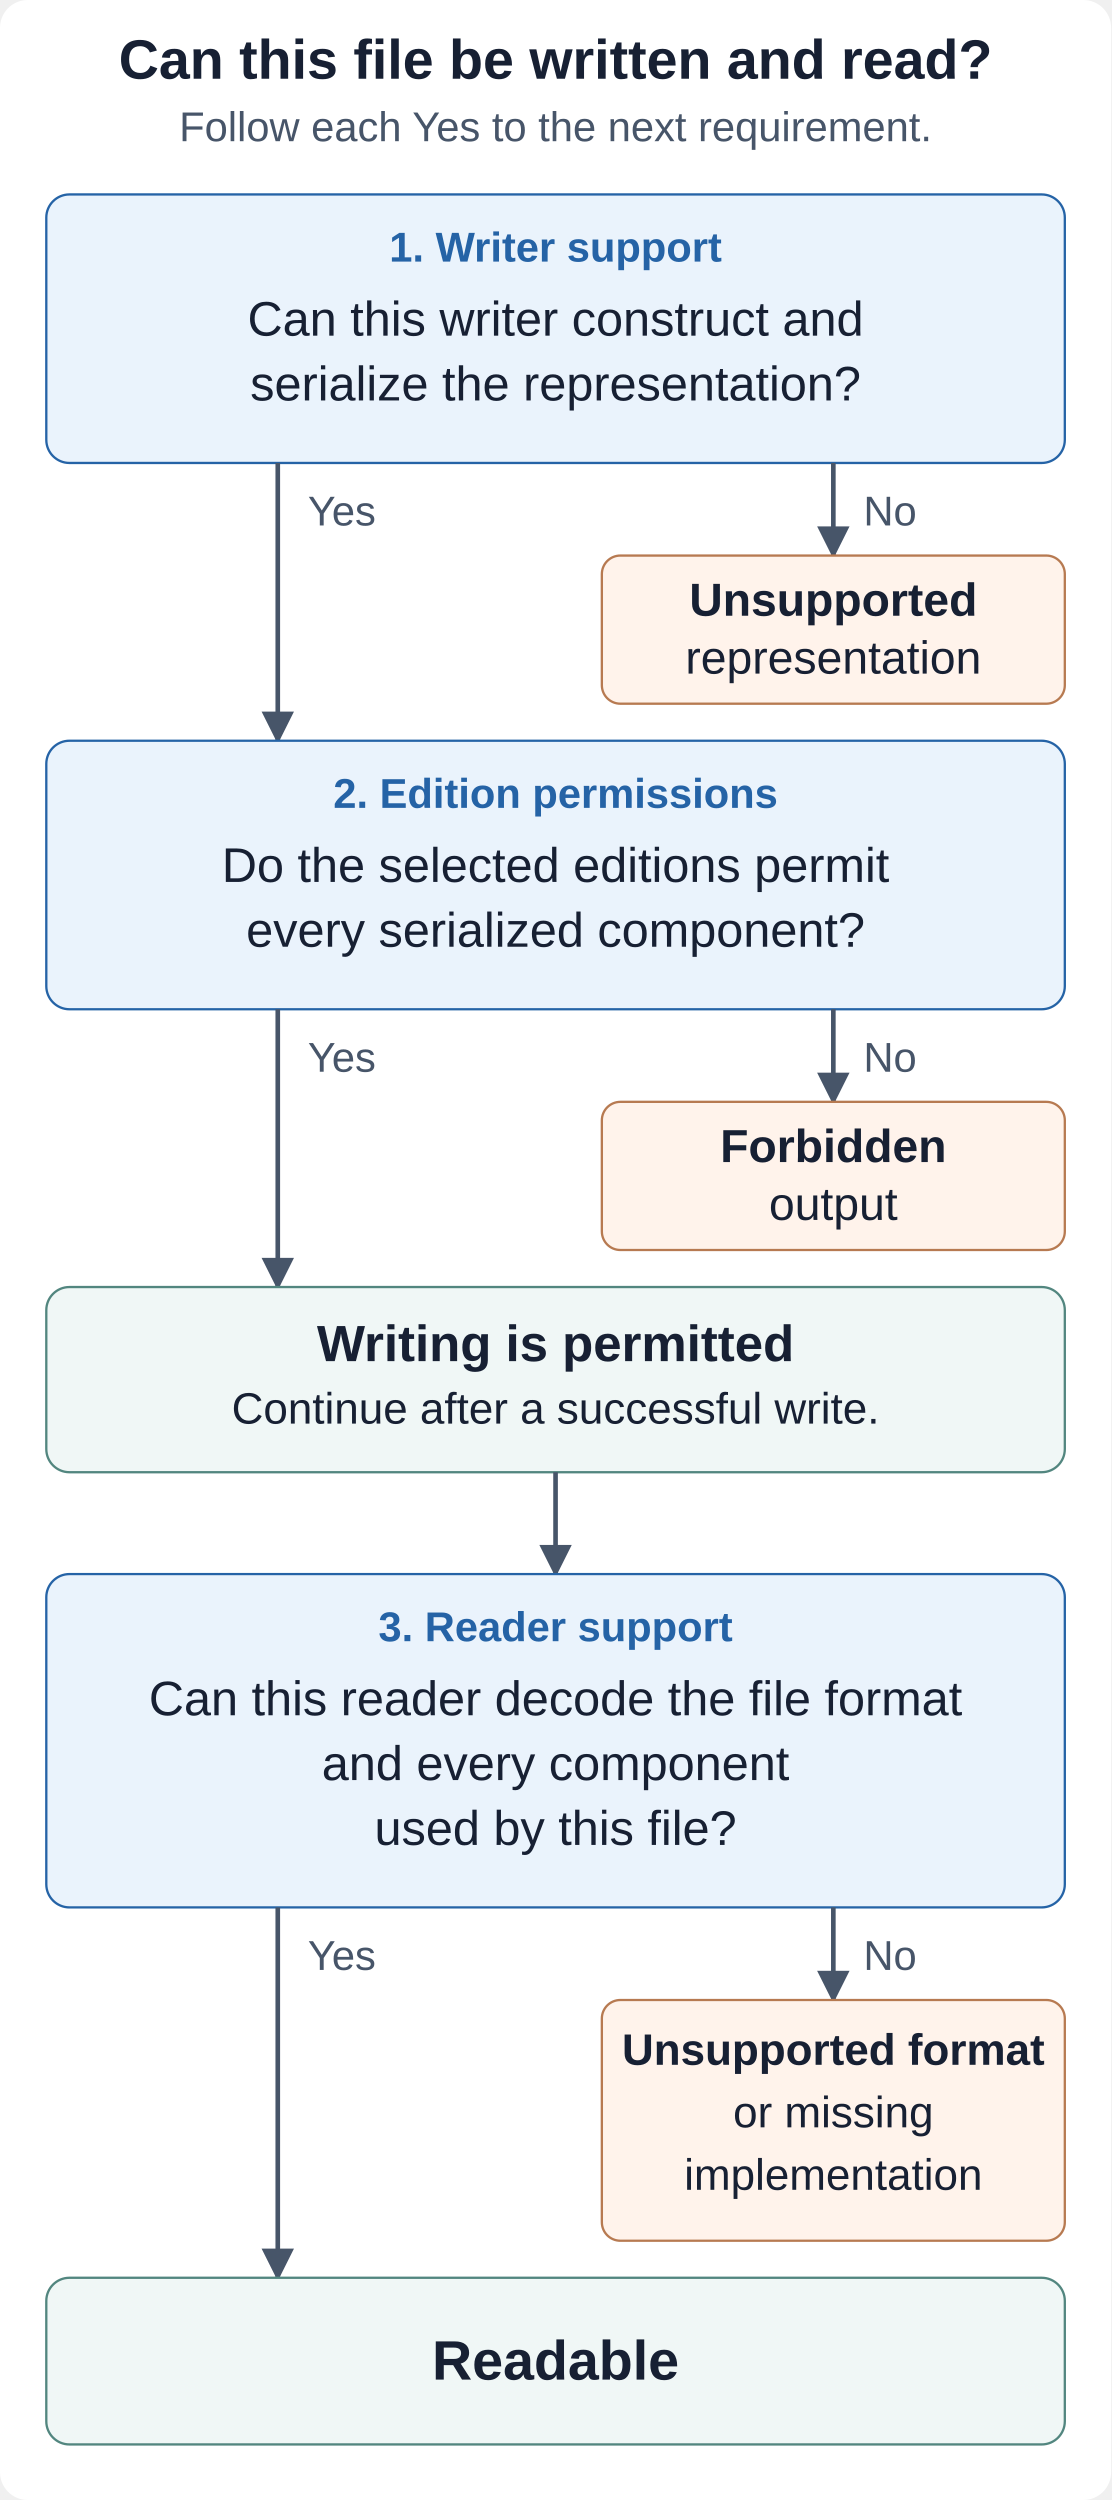
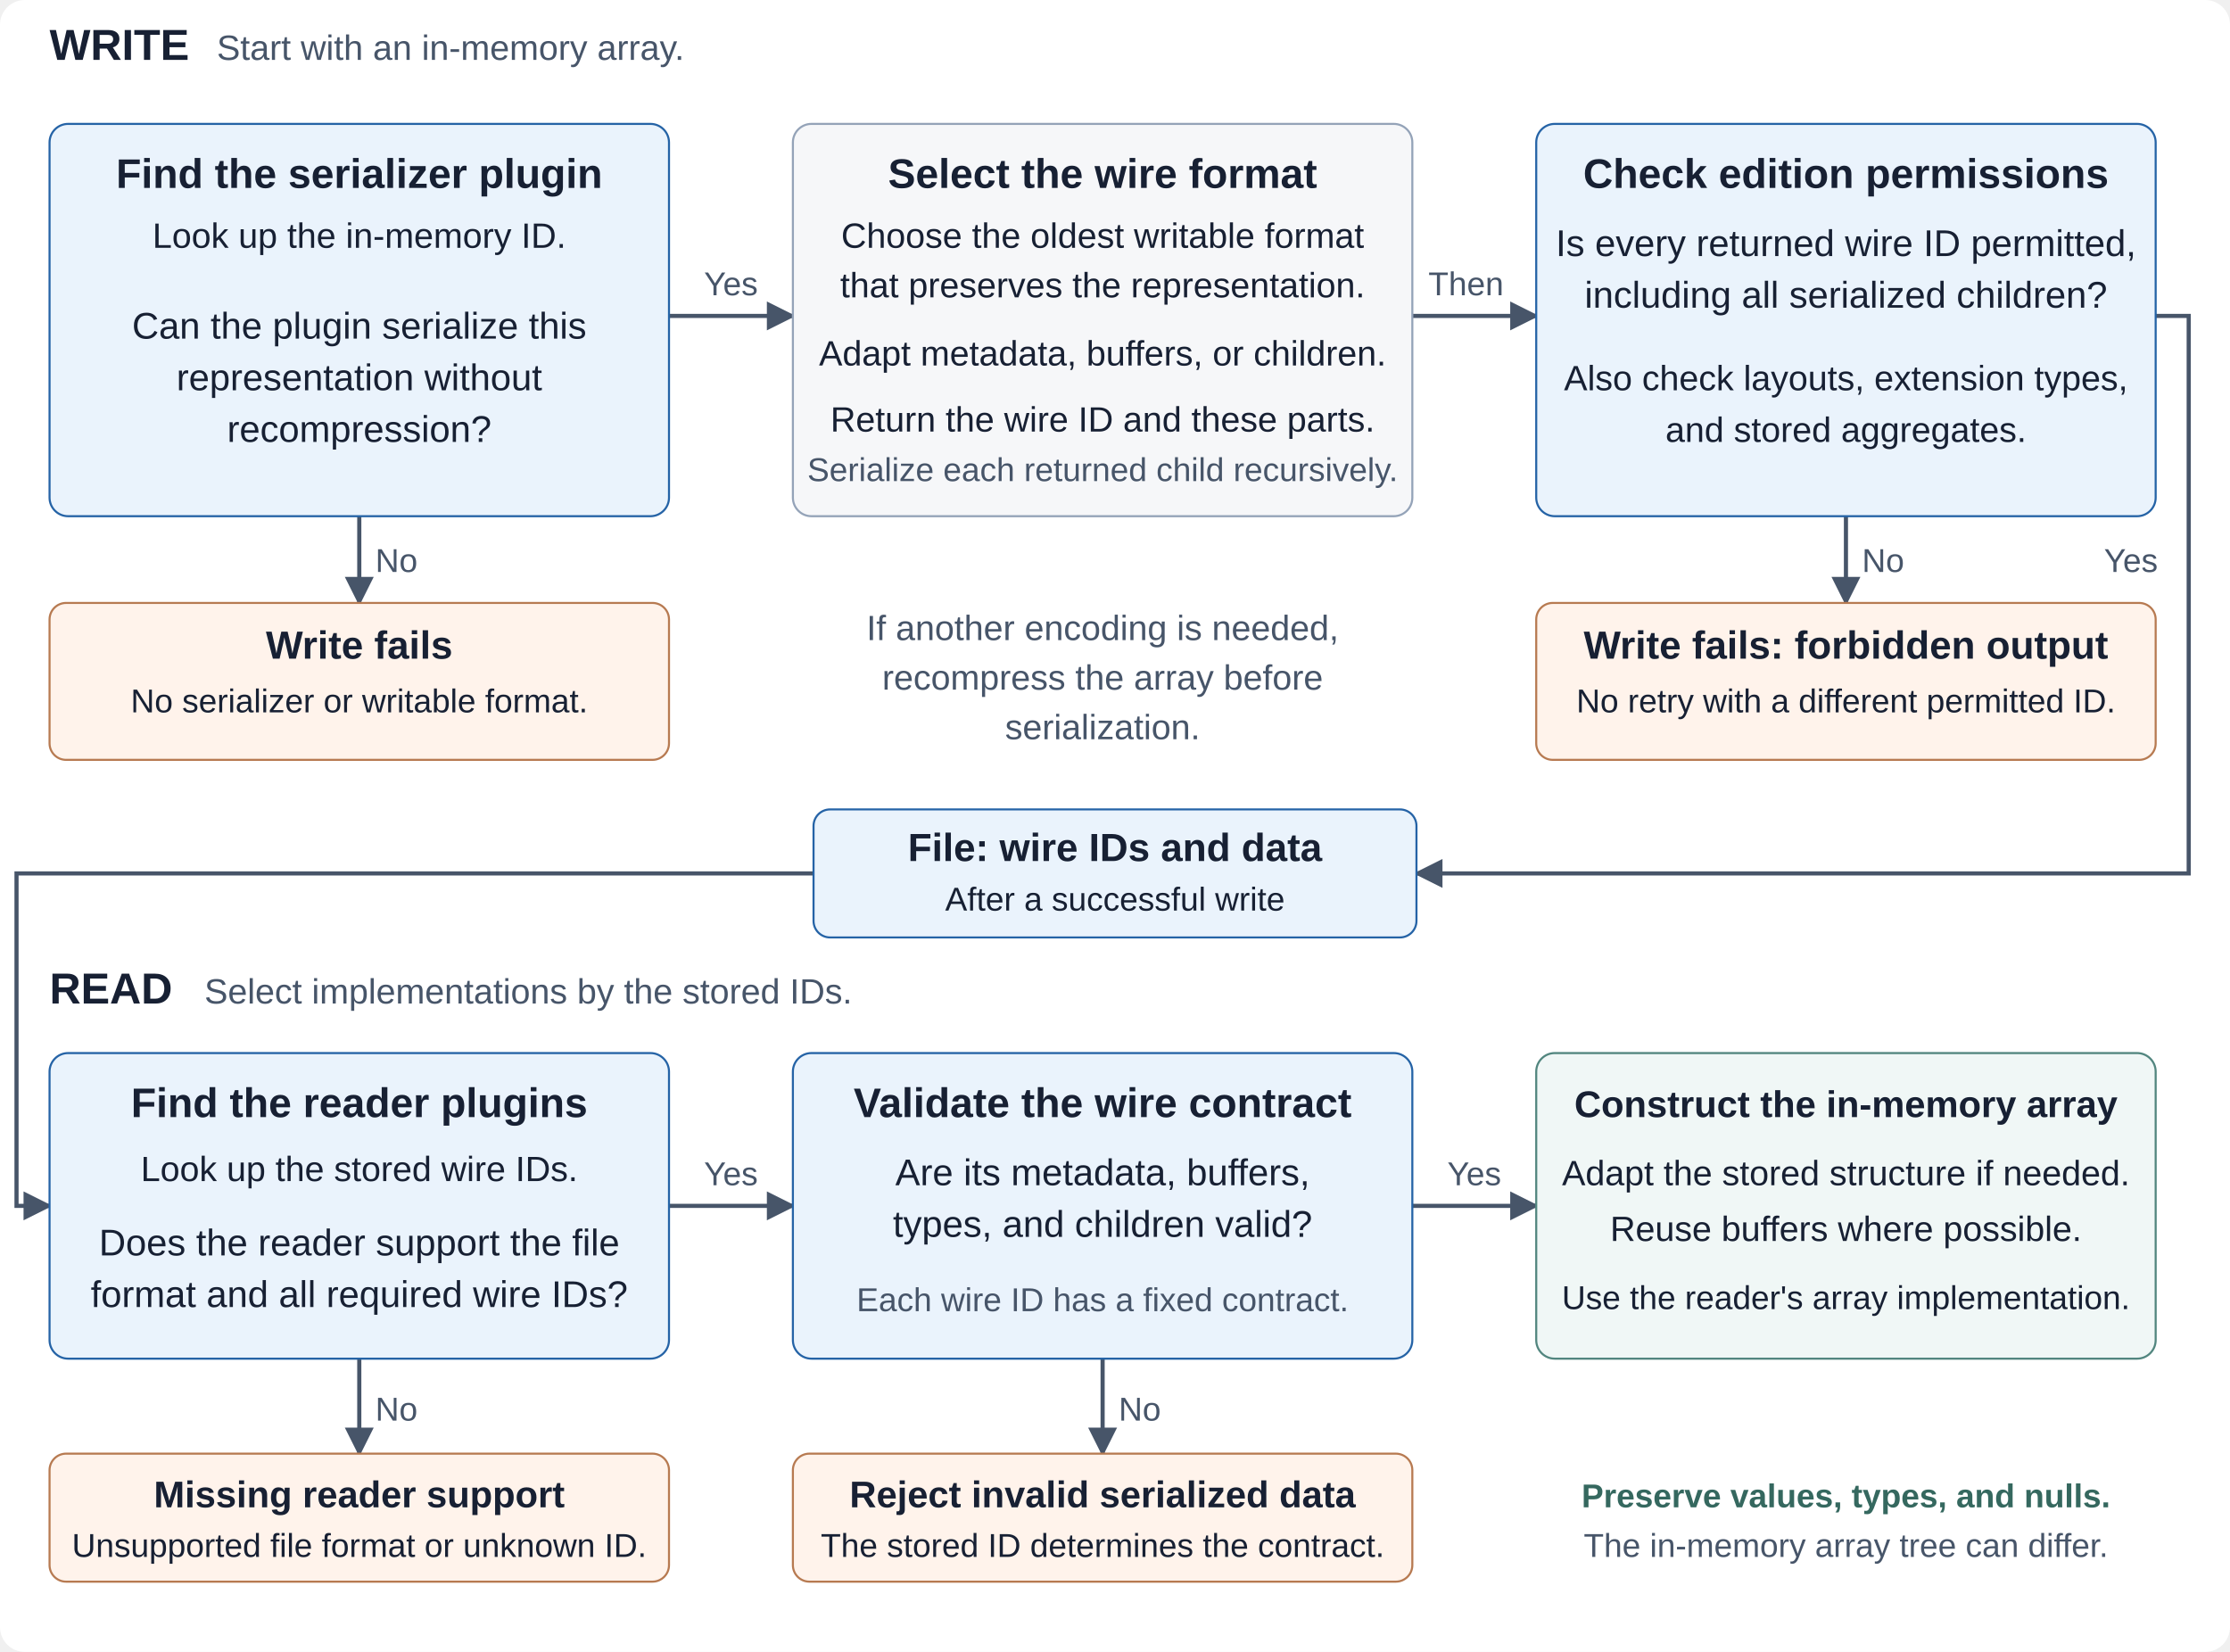
- <svg xmlns="http://www.w3.org/2000/svg" width="480" height="1080" viewBox="0 0 480 1080" role="img" aria-labelledby="title description">
+ <svg xmlns="http://www.w3.org/2000/svg" width="1080" height="800" viewBox="0 0 1080 800" role="img" aria-labelledby="title description">
  <defs>
    <marker id="arrow" viewBox="0 0 10 10" refX="9" refY="5" markerWidth="7" markerHeight="7" orient="auto-start-reverse">
      <path d="M 0 0 L 10 5 L 0 10 Z" fill="#475569" />
    </marker>
  </defs>
-   <rect width="480" height="1080" rx="12" fill="#ffffff" />
+   <rect width="1080" height="800" rx="12" fill="#ffffff" />
  <g font-family="Arial, Helvetica, sans-serif" fill="#172033" text-anchor="middle">
-     <text x="240" y="34" font-size="24" font-weight="bold">Can this file be written and read?</text>
-     <text x="240" y="61" font-size="18" fill="#475569">Follow each Yes to the next requirement.</text>
-     <rect x="20" y="84" width="440" height="116" rx="10" fill="#eaf3fc" stroke="#2563a6" />
-     <text x="240" y="113" font-size="18" font-weight="bold" fill="#2563a6">1. Writer support</text>
-     <text x="240" y="145" font-size="21">Can this writer construct and</text>
-     <text x="240" y="173" font-size="21">serialize the representation?</text>
+     <text x="24" y="29" font-size="21" font-weight="bold" text-anchor="start">WRITE</text>
+     <text x="105" y="29" font-size="17" fill="#475569" text-anchor="start">Start with an in-memory array.</text>
    <g fill="none" stroke="#475569" stroke-width="2" marker-end="url(#arrow)">
-       <path d="M 120 200 V 320" />
-       <path d="M 360 200 V 240" />
+       <path d="M 324 153 H 384" />
+       <path d="M 684 153 H 744" />
+       <path d="M 174 250 V 292" />
+       <path d="M 894 250 V 292" />
+       <path d="M 1044 153 H 1060 V 423 H 686" />
+       <path d="M 394 423 H 8 V 584 H 24" />
+       <path d="M 324 584 H 384" />
+       <path d="M 684 584 H 744" />
+       <path d="M 174 658 V 704" />
+       <path d="M 534 658 V 704" />
    </g>
-     <g font-size="18" fill="#475569" text-anchor="start">
-       <text x="133" y="227">Yes</text>
-       <text x="373" y="227">No</text>
+     <g font-size="16" fill="#475569">
+       <text x="354" y="143">Yes</text>
+       <text x="710" y="143">Then</text>
+       <text x="192" y="277">No</text>
+       <text x="912" y="277">No</text>
+       <text x="1032" y="277">Yes</text>
+       <text x="354" y="574">Yes</text>
+       <text x="714" y="574">Yes</text>
+       <text x="192" y="688">No</text>
+       <text x="552" y="688">No</text>
    </g>
-     <rect x="260" y="240" width="200" height="64" rx="8" fill="#fff3eb" stroke="#b77a51" />
-     <text x="360" y="266" font-size="20" font-weight="bold">Unsupported</text>
-     <text x="360" y="291" font-size="20">representation</text>
-     <rect x="20" y="320" width="440" height="116" rx="10" fill="#eaf3fc" stroke="#2563a6" />
-     <text x="240" y="349" font-size="18" font-weight="bold" fill="#2563a6">2. Edition permissions</text>
-     <text x="240" y="381" font-size="21">Do the selected editions permit</text>
-     <text x="240" y="409" font-size="21">every serialized component?</text>
-     <g fill="none" stroke="#475569" stroke-width="2" marker-end="url(#arrow)">
-       <path d="M 120 436 V 556" />
-       <path d="M 360 436 V 476" />
-     </g>
-     <g font-size="18" fill="#475569" text-anchor="start">
-       <text x="133" y="463">Yes</text>
-       <text x="373" y="463">No</text>
-     </g>
-     <rect x="260" y="476" width="200" height="64" rx="8" fill="#fff3eb" stroke="#b77a51" />
-     <text x="360" y="502" font-size="20" font-weight="bold">Forbidden</text>
-     <text x="360" y="527" font-size="20">output</text>
-     <rect x="20" y="556" width="440" height="80" rx="10" fill="#f0f7f6" stroke="#52867f" />
-     <text x="240" y="588" font-size="22" font-weight="bold">Writing is permitted</text>
-     <text x="240" y="615" font-size="19">Continue after a successful write.</text>
-     <path d="M 240 636 V 680" fill="none" stroke="#475569" stroke-width="2" marker-end="url(#arrow)" />
-     <rect x="20" y="680" width="440" height="144" rx="10" fill="#eaf3fc" stroke="#2563a6" />
-     <text x="240" y="709" font-size="18" font-weight="bold" fill="#2563a6">3. Reader support</text>
-     <text x="240" y="741" font-size="21">Can this reader decode the file format</text>
-     <text x="240" y="769" font-size="21">and every component</text>
-     <text x="240" y="797" font-size="21">used by this file?</text>
-     <g fill="none" stroke="#475569" stroke-width="2" marker-end="url(#arrow)">
-       <path d="M 120 824 V 984" />
-       <path d="M 360 824 V 864" />
-     </g>
-     <g font-size="18" fill="#475569" text-anchor="start">
-       <text x="133" y="851">Yes</text>
-       <text x="373" y="851">No</text>
-     </g>
-     <rect x="260" y="864" width="200" height="104" rx="8" fill="#fff3eb" stroke="#b77a51" />
-     <text x="360" y="892" font-size="19" font-weight="bold">Unsupported format</text>
-     <text x="360" y="919" font-size="19">or missing</text>
-     <text x="360" y="946" font-size="19">implementation</text>
-     <rect x="20" y="984" width="440" height="72" rx="10" fill="#f0f7f6" stroke="#52867f" />
-     <text x="240" y="1028" font-size="24" font-weight="bold">Readable</text>
+     <rect x="24" y="60" width="300" height="190" rx="9" fill="#eaf3fc" stroke="#2563a6" />
+     <text x="174" y="91" font-size="20" font-weight="bold">Find the serializer plugin</text>
+     <text x="174" y="120" font-size="17">Look up the in-memory ID.</text>
+     <text x="174" y="164" font-size="18">Can the plugin serialize this</text>
+     <text x="174" y="189" font-size="18">representation without</text>
+     <text x="174" y="214" font-size="18">recompression?</text>
+     <rect x="384" y="60" width="300" height="190" rx="9" fill="#f6f7f9" stroke="#94a3b8" />
+     <text x="534" y="91" font-size="20" font-weight="bold">Select the wire format</text>
+     <text x="534" y="120" font-size="17">Choose the oldest writable format</text>
+     <text x="534" y="144" font-size="17">that preserves the representation.</text>
+     <text x="534" y="177" font-size="17">Adapt metadata, buffers, or children.</text>
+     <text x="534" y="209" font-size="17">Return the wire ID and these parts.</text>
+     <text x="534" y="233" font-size="16" fill="#475569">Serialize each returned child recursively.</text>
+     <rect x="744" y="60" width="300" height="190" rx="9" fill="#eaf3fc" stroke="#2563a6" />
+     <text x="894" y="91" font-size="20" font-weight="bold">Check edition permissions</text>
+     <text x="894" y="124" font-size="18">Is every returned wire ID permitted,</text>
+     <text x="894" y="149" font-size="18">including all serialized children?</text>
+     <text x="894" y="189" font-size="17">Also check layouts, extension types,</text>
+     <text x="894" y="214" font-size="17">and stored aggregates.</text>
+     <rect x="24" y="292" width="300" height="76" rx="8" fill="#fff3eb" stroke="#b77a51" />
+     <text x="174" y="319" font-size="19" font-weight="bold">Write fails</text>
+     <text x="174" y="345" font-size="16">No serializer or writable format.</text>
+     <text x="534" y="310" font-size="17" fill="#475569">If another encoding is needed,</text>
+     <text x="534" y="334" font-size="17" fill="#475569">recompress the array before</text>
+     <text x="534" y="358" font-size="17" fill="#475569">serialization.</text>
+     <rect x="744" y="292" width="300" height="76" rx="8" fill="#fff3eb" stroke="#b77a51" />
+     <text x="894" y="319" font-size="19" font-weight="bold">Write fails: forbidden output</text>
+     <text x="894" y="345" font-size="16">No retry with a different permitted ID.</text>
+     <rect x="394" y="392" width="292" height="62" rx="8" fill="#eaf3fc" stroke="#2563a6" />
+     <text x="540" y="417" font-size="19" font-weight="bold">File: wire IDs and data</text>
+     <text x="540" y="441" font-size="16">After a successful write</text>
+     <text x="24" y="486" font-size="21" font-weight="bold" text-anchor="start">READ</text>
+     <text x="99" y="486" font-size="17" fill="#475569" text-anchor="start">Select implementations by the stored IDs.</text>
+     <rect x="24" y="510" width="300" height="148" rx="9" fill="#eaf3fc" stroke="#2563a6" />
+     <text x="174" y="541" font-size="20" font-weight="bold">Find the reader plugins</text>
+     <text x="174" y="572" font-size="17">Look up the stored wire IDs.</text>
+     <text x="174" y="608" font-size="18">Does the reader support the file</text>
+     <text x="174" y="633" font-size="18">format and all required wire IDs?</text>
+     <rect x="384" y="510" width="300" height="148" rx="9" fill="#eaf3fc" stroke="#2563a6" />
+     <text x="534" y="541" font-size="20" font-weight="bold">Validate the wire contract</text>
+     <text x="534" y="574" font-size="18">Are its metadata, buffers,</text>
+     <text x="534" y="599" font-size="18">types, and children valid?</text>
+     <text x="534" y="635" font-size="16" fill="#475569">Each wire ID has a fixed contract.</text>
+     <rect x="744" y="510" width="300" height="148" rx="9" fill="#f0f7f6" stroke="#52867f" />
+     <text x="894" y="541" font-size="18" font-weight="bold">Construct the in-memory array</text>
+     <text x="894" y="574" font-size="17">Adapt the stored structure if needed.</text>
+     <text x="894" y="601" font-size="17">Reuse buffers where possible.</text>
+     <text x="894" y="634" font-size="16">Use the reader's array implementation.</text>
+     <rect x="24" y="704" width="300" height="62" rx="8" fill="#fff3eb" stroke="#b77a51" />
+     <text x="174" y="730" font-size="18" font-weight="bold">Missing reader support</text>
+     <text x="174" y="754" font-size="16">Unsupported file format or unknown ID.</text>
+     <rect x="384" y="704" width="300" height="62" rx="8" fill="#fff3eb" stroke="#b77a51" />
+     <text x="534" y="730" font-size="18" font-weight="bold">Reject invalid serialized data</text>
+     <text x="534" y="754" font-size="16">The stored ID determines the contract.</text>
+     <text x="894" y="730" font-size="16" font-weight="bold" fill="#35685f">Preserve values, types, and nulls.</text>
+     <text x="894" y="754" font-size="16" fill="#475569">The in-memory array tree can differ.</text>
  </g>
</svg>
